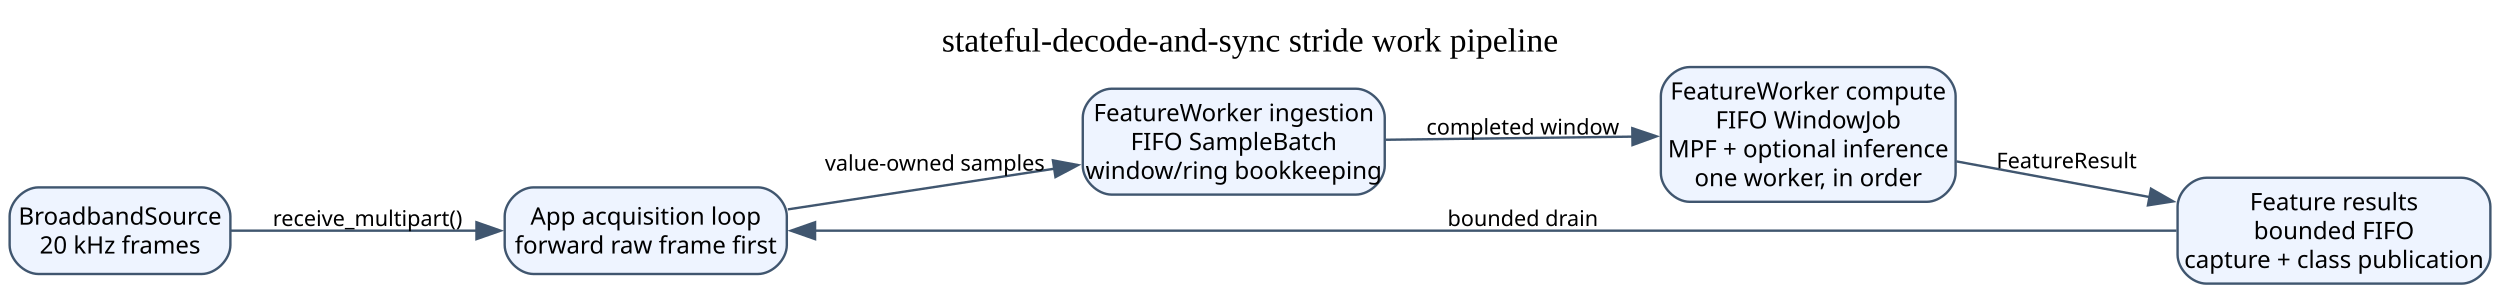
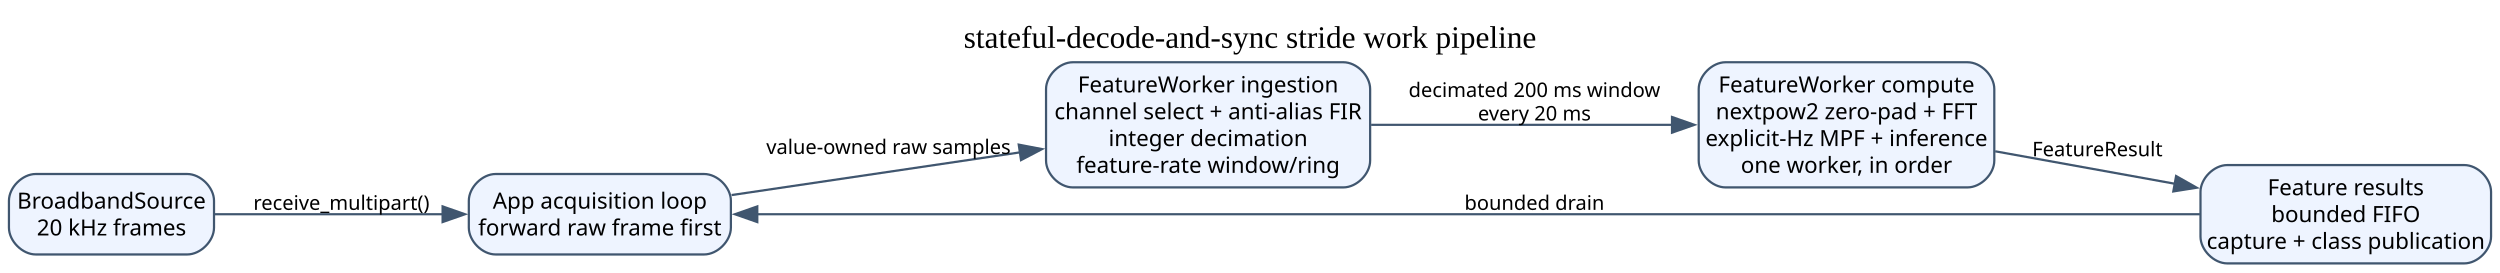
- <svg xmlns="http://www.w3.org/2000/svg" width="1039pt" height="122pt" viewBox="0.00 0.00 1039.00 121.75">
+ <svg xmlns="http://www.w3.org/2000/svg" width="1119pt" height="122pt" viewBox="0.00 0.00 1118.50 121.75">
  <g id="graph0" class="graph" transform="scale(1 1) rotate(0) translate(4 117.75)">
-     <text text-anchor="middle" x="515.5" y="-96.45" font-family="Times New Roman,serif" font-size="14.00">stateful-decode-and-sync stride work pipeline</text>
+     <text text-anchor="middle" x="555.25" y="-96.45" font-family="Times New Roman,serif" font-size="14.00">stateful-decode-and-sync stride work pipeline</text>
    <g id="node1" class="node">
      <path fill="#eef4ff" stroke="#40566f" d="M79.75,-40C79.75,-40 12,-40 12,-40 6,-40 0,-34 0,-28 0,-28 0,-16 0,-16 0,-10 6,-4 12,-4 12,-4 79.75,-4 79.75,-4 85.75,-4 91.75,-10 91.75,-16 91.75,-16 91.75,-28 91.75,-28 91.75,-34 85.75,-40 79.75,-40" />
      <text text-anchor="middle" x="45.88" y="-24.5" font-family=" sans" font-size="10.00">BroadbandSource</text>
      <text text-anchor="middle" x="45.88" y="-12.5" font-family=" sans" font-size="10.00">20 kHz frames</text>
    </g>
    <g id="node2" class="node">
      <path fill="#eef4ff" stroke="#40566f" d="M311,-40C311,-40 217.75,-40 217.75,-40 211.75,-40 205.75,-34 205.75,-28 205.75,-28 205.75,-16 205.75,-16 205.75,-10 211.75,-4 217.75,-4 217.75,-4 311,-4 311,-4 317,-4 323,-10 323,-16 323,-16 323,-28 323,-28 323,-34 317,-40 311,-40" />
      <text text-anchor="middle" x="264.38" y="-24.5" font-family=" sans" font-size="10.00">App acquisition loop</text>
      <text text-anchor="middle" x="264.38" y="-12.5" font-family=" sans" font-size="10.00">forward raw frame first</text>
    </g>
    <g id="edge1" class="edge">
      <path fill="none" stroke="#40566f" d="M92,-22C121.61,-22 160.92,-22 194.42,-22" />
      <polygon fill="#40566f" stroke="#40566f" points="194.02,-25.5 204.02,-22 194.02,-18.5 194.02,-25.5" />
      <text text-anchor="middle" x="148.75" y="-23.95" font-family=" sans" font-size="9.00">receive_multipart()</text>
    </g>
    <g id="node3" class="node">
-       <path fill="#eef4ff" stroke="#40566f" d="M559.5,-81C559.5,-81 458,-81 458,-81 452,-81 446,-75 446,-69 446,-69 446,-49 446,-49 446,-43 452,-37 458,-37 458,-37 559.5,-37 559.5,-37 565.5,-37 571.5,-43 571.5,-49 571.5,-49 571.5,-69 571.5,-69 571.5,-75 565.5,-81 559.5,-81" />
-       <text text-anchor="middle" x="508.75" y="-67.5" font-family=" sans" font-size="10.00">FeatureWorker ingestion</text>
-       <text text-anchor="middle" x="508.75" y="-55.5" font-family=" sans" font-size="10.00">FIFO SampleBatch</text>
-       <text text-anchor="middle" x="508.75" y="-43.5" font-family=" sans" font-size="10.00">window/ring bookkeeping</text>
+       <path fill="#eef4ff" stroke="#40566f" d="M597,-90C597,-90 476,-90 476,-90 470,-90 464,-84 464,-78 464,-78 464,-46 464,-46 464,-40 470,-34 476,-34 476,-34 597,-34 597,-34 603,-34 609,-40 609,-46 609,-46 609,-78 609,-78 609,-84 603,-90 597,-90" />
+       <text text-anchor="middle" x="536.5" y="-76.5" font-family=" sans" font-size="10.00">FeatureWorker ingestion</text>
+       <text text-anchor="middle" x="536.5" y="-64.5" font-family=" sans" font-size="10.00">channel select + anti-alias FIR</text>
+       <text text-anchor="middle" x="536.5" y="-52.5" font-family=" sans" font-size="10.00">integer decimation</text>
+       <text text-anchor="middle" x="536.5" y="-40.5" font-family=" sans" font-size="10.00">feature-rate window/ring</text>
    </g>
    <g id="edge2" class="edge">
-       <path fill="none" stroke="#40566f" d="M323.43,-30.86C356.67,-35.94 398.69,-42.35 434.22,-47.77" />
-       <polygon fill="#40566f" stroke="#40566f" points="433.59,-51.22 444.01,-49.27 434.65,-44.3 433.59,-51.22" />
-       <text text-anchor="middle" x="384.5" y="-46.95" font-family=" sans" font-size="9.00">value-owned samples</text>
+       <path fill="none" stroke="#40566f" d="M323.32,-30.58C360.95,-36.15 410.6,-43.5 452.4,-49.69" />
+       <polygon fill="#40566f" stroke="#40566f" points="451.78,-53.14 462.19,-51.14 452.81,-46.22 451.78,-53.14" />
+       <text text-anchor="middle" x="393.5" y="-48.95" font-family=" sans" font-size="9.00">value-owned raw samples</text>
    </g>
    <g id="node4" class="node">
-       <path fill="#eef4ff" stroke="#40566f" d="M796.75,-90C796.75,-90 698.25,-90 698.25,-90 692.25,-90 686.25,-84 686.25,-78 686.25,-78 686.25,-46 686.25,-46 686.25,-40 692.25,-34 698.25,-34 698.25,-34 796.75,-34 796.75,-34 802.75,-34 808.75,-40 808.75,-46 808.75,-46 808.75,-78 808.75,-78 808.75,-84 802.75,-90 796.75,-90" />
-       <text text-anchor="middle" x="747.5" y="-76.5" font-family=" sans" font-size="10.00">FeatureWorker compute</text>
-       <text text-anchor="middle" x="747.5" y="-64.5" font-family=" sans" font-size="10.00">FIFO WindowJob</text>
-       <text text-anchor="middle" x="747.5" y="-52.5" font-family=" sans" font-size="10.00">MPF + optional inference</text>
-       <text text-anchor="middle" x="747.5" y="-40.5" font-family=" sans" font-size="10.00">one worker, in order</text>
+       <path fill="#eef4ff" stroke="#40566f" d="M876.25,-90C876.25,-90 768,-90 768,-90 762,-90 756,-84 756,-78 756,-78 756,-46 756,-46 756,-40 762,-34 768,-34 768,-34 876.25,-34 876.25,-34 882.25,-34 888.25,-40 888.25,-46 888.25,-46 888.25,-78 888.25,-78 888.25,-84 882.25,-90 876.25,-90" />
+       <text text-anchor="middle" x="822.12" y="-76.5" font-family=" sans" font-size="10.00">FeatureWorker compute</text>
+       <text text-anchor="middle" x="822.12" y="-64.5" font-family=" sans" font-size="10.00">nextpow2 zero-pad + FFT</text>
+       <text text-anchor="middle" x="822.12" y="-52.5" font-family=" sans" font-size="10.00">explicit-Hz MPF + inference</text>
+       <text text-anchor="middle" x="822.12" y="-40.5" font-family=" sans" font-size="10.00">one worker, in order</text>
    </g>
    <g id="edge3" class="edge">
-       <path fill="none" stroke="#40566f" d="M571.95,-59.79C603.45,-60.19 641.85,-60.67 674.61,-61.09" />
-       <polygon fill="#40566f" stroke="#40566f" points="674.38,-64.59 684.43,-61.21 674.47,-57.59 674.38,-64.59" />
-       <text text-anchor="middle" x="628.88" y="-61.95" font-family=" sans" font-size="9.00">completed window</text>
+       <path fill="none" stroke="#40566f" d="M609.44,-62C650.63,-62 702.3,-62 744.29,-62" />
+       <polygon fill="#40566f" stroke="#40566f" points="744.06,-65.5 754.06,-62 744.06,-58.5 744.06,-65.5" />
+       <text text-anchor="middle" x="682.5" y="-74.45" font-family=" sans" font-size="9.00">decimated 200 ms window</text>
+       <text text-anchor="middle" x="682.5" y="-63.95" font-family=" sans" font-size="9.00">every 20 ms</text>
    </g>
    <g id="node5" class="node">
-       <path fill="#eef4ff" stroke="#40566f" d="M1019,-44C1019,-44 913,-44 913,-44 907,-44 901,-38 901,-32 901,-32 901,-12 901,-12 901,-6 907,0 913,0 913,0 1019,0 1019,0 1025,0 1031,-6 1031,-12 1031,-12 1031,-32 1031,-32 1031,-38 1025,-44 1019,-44" />
-       <text text-anchor="middle" x="966" y="-30.5" font-family=" sans" font-size="10.00">Feature results</text>
-       <text text-anchor="middle" x="966" y="-18.5" font-family=" sans" font-size="10.00">bounded FIFO</text>
-       <text text-anchor="middle" x="966" y="-6.5" font-family=" sans" font-size="10.00">capture + class publication</text>
+       <path fill="#eef4ff" stroke="#40566f" d="M1098.5,-44C1098.5,-44 992.5,-44 992.5,-44 986.5,-44 980.5,-38 980.5,-32 980.5,-32 980.5,-12 980.5,-12 980.5,-6 986.5,0 992.5,0 992.5,0 1098.5,0 1098.5,0 1104.5,0 1110.5,-6 1110.5,-12 1110.5,-12 1110.5,-32 1110.5,-32 1110.5,-38 1104.5,-44 1098.5,-44" />
+       <text text-anchor="middle" x="1045.5" y="-30.5" font-family=" sans" font-size="10.00">Feature results</text>
+       <text text-anchor="middle" x="1045.5" y="-18.5" font-family=" sans" font-size="10.00">bounded FIFO</text>
+       <text text-anchor="middle" x="1045.5" y="-6.5" font-family=" sans" font-size="10.00">capture + class publication</text>
    </g>
    <g id="edge4" class="edge">
-       <path fill="none" stroke="#40566f" d="M809.1,-50.8C834.05,-46.19 863.23,-40.8 889.55,-35.94" />
-       <polygon fill="#40566f" stroke="#40566f" points="889.95,-39.43 899.15,-34.17 888.68,-32.54 889.95,-39.43" />
-       <text text-anchor="middle" x="854.88" y="-47.95" font-family=" sans" font-size="9.00">FeatureResult</text>
+       <path fill="none" stroke="#40566f" d="M888.65,-50.16C913.97,-45.59 943.1,-40.32 969.27,-35.59" />
+       <polygon fill="#40566f" stroke="#40566f" points="969.58,-39.09 978.8,-33.87 968.34,-32.2 969.58,-39.09" />
+       <text text-anchor="middle" x="934.38" y="-47.95" font-family=" sans" font-size="9.00">FeatureResult</text>
    </g>
    <g id="edge5" class="edge">
-       <path fill="none" stroke="#40566f" d="M900.55,-22C768.93,-22 470.26,-22 334.66,-22" />
-       <polygon fill="#40566f" stroke="#40566f" points="334.74,-18.5 324.74,-22 334.74,-25.5 334.74,-18.5" />
-       <text text-anchor="middle" x="628.88" y="-23.95" font-family=" sans" font-size="9.00">bounded drain</text>
+       <path fill="none" stroke="#40566f" d="M980.24,-22C835.31,-22 484.04,-22 334.56,-22" />
+       <polygon fill="#40566f" stroke="#40566f" points="334.81,-18.5 324.81,-22 334.81,-25.5 334.81,-18.5" />
+       <text text-anchor="middle" x="682.5" y="-23.95" font-family=" sans" font-size="9.00">bounded drain</text>
    </g>
  </g>
</svg>
